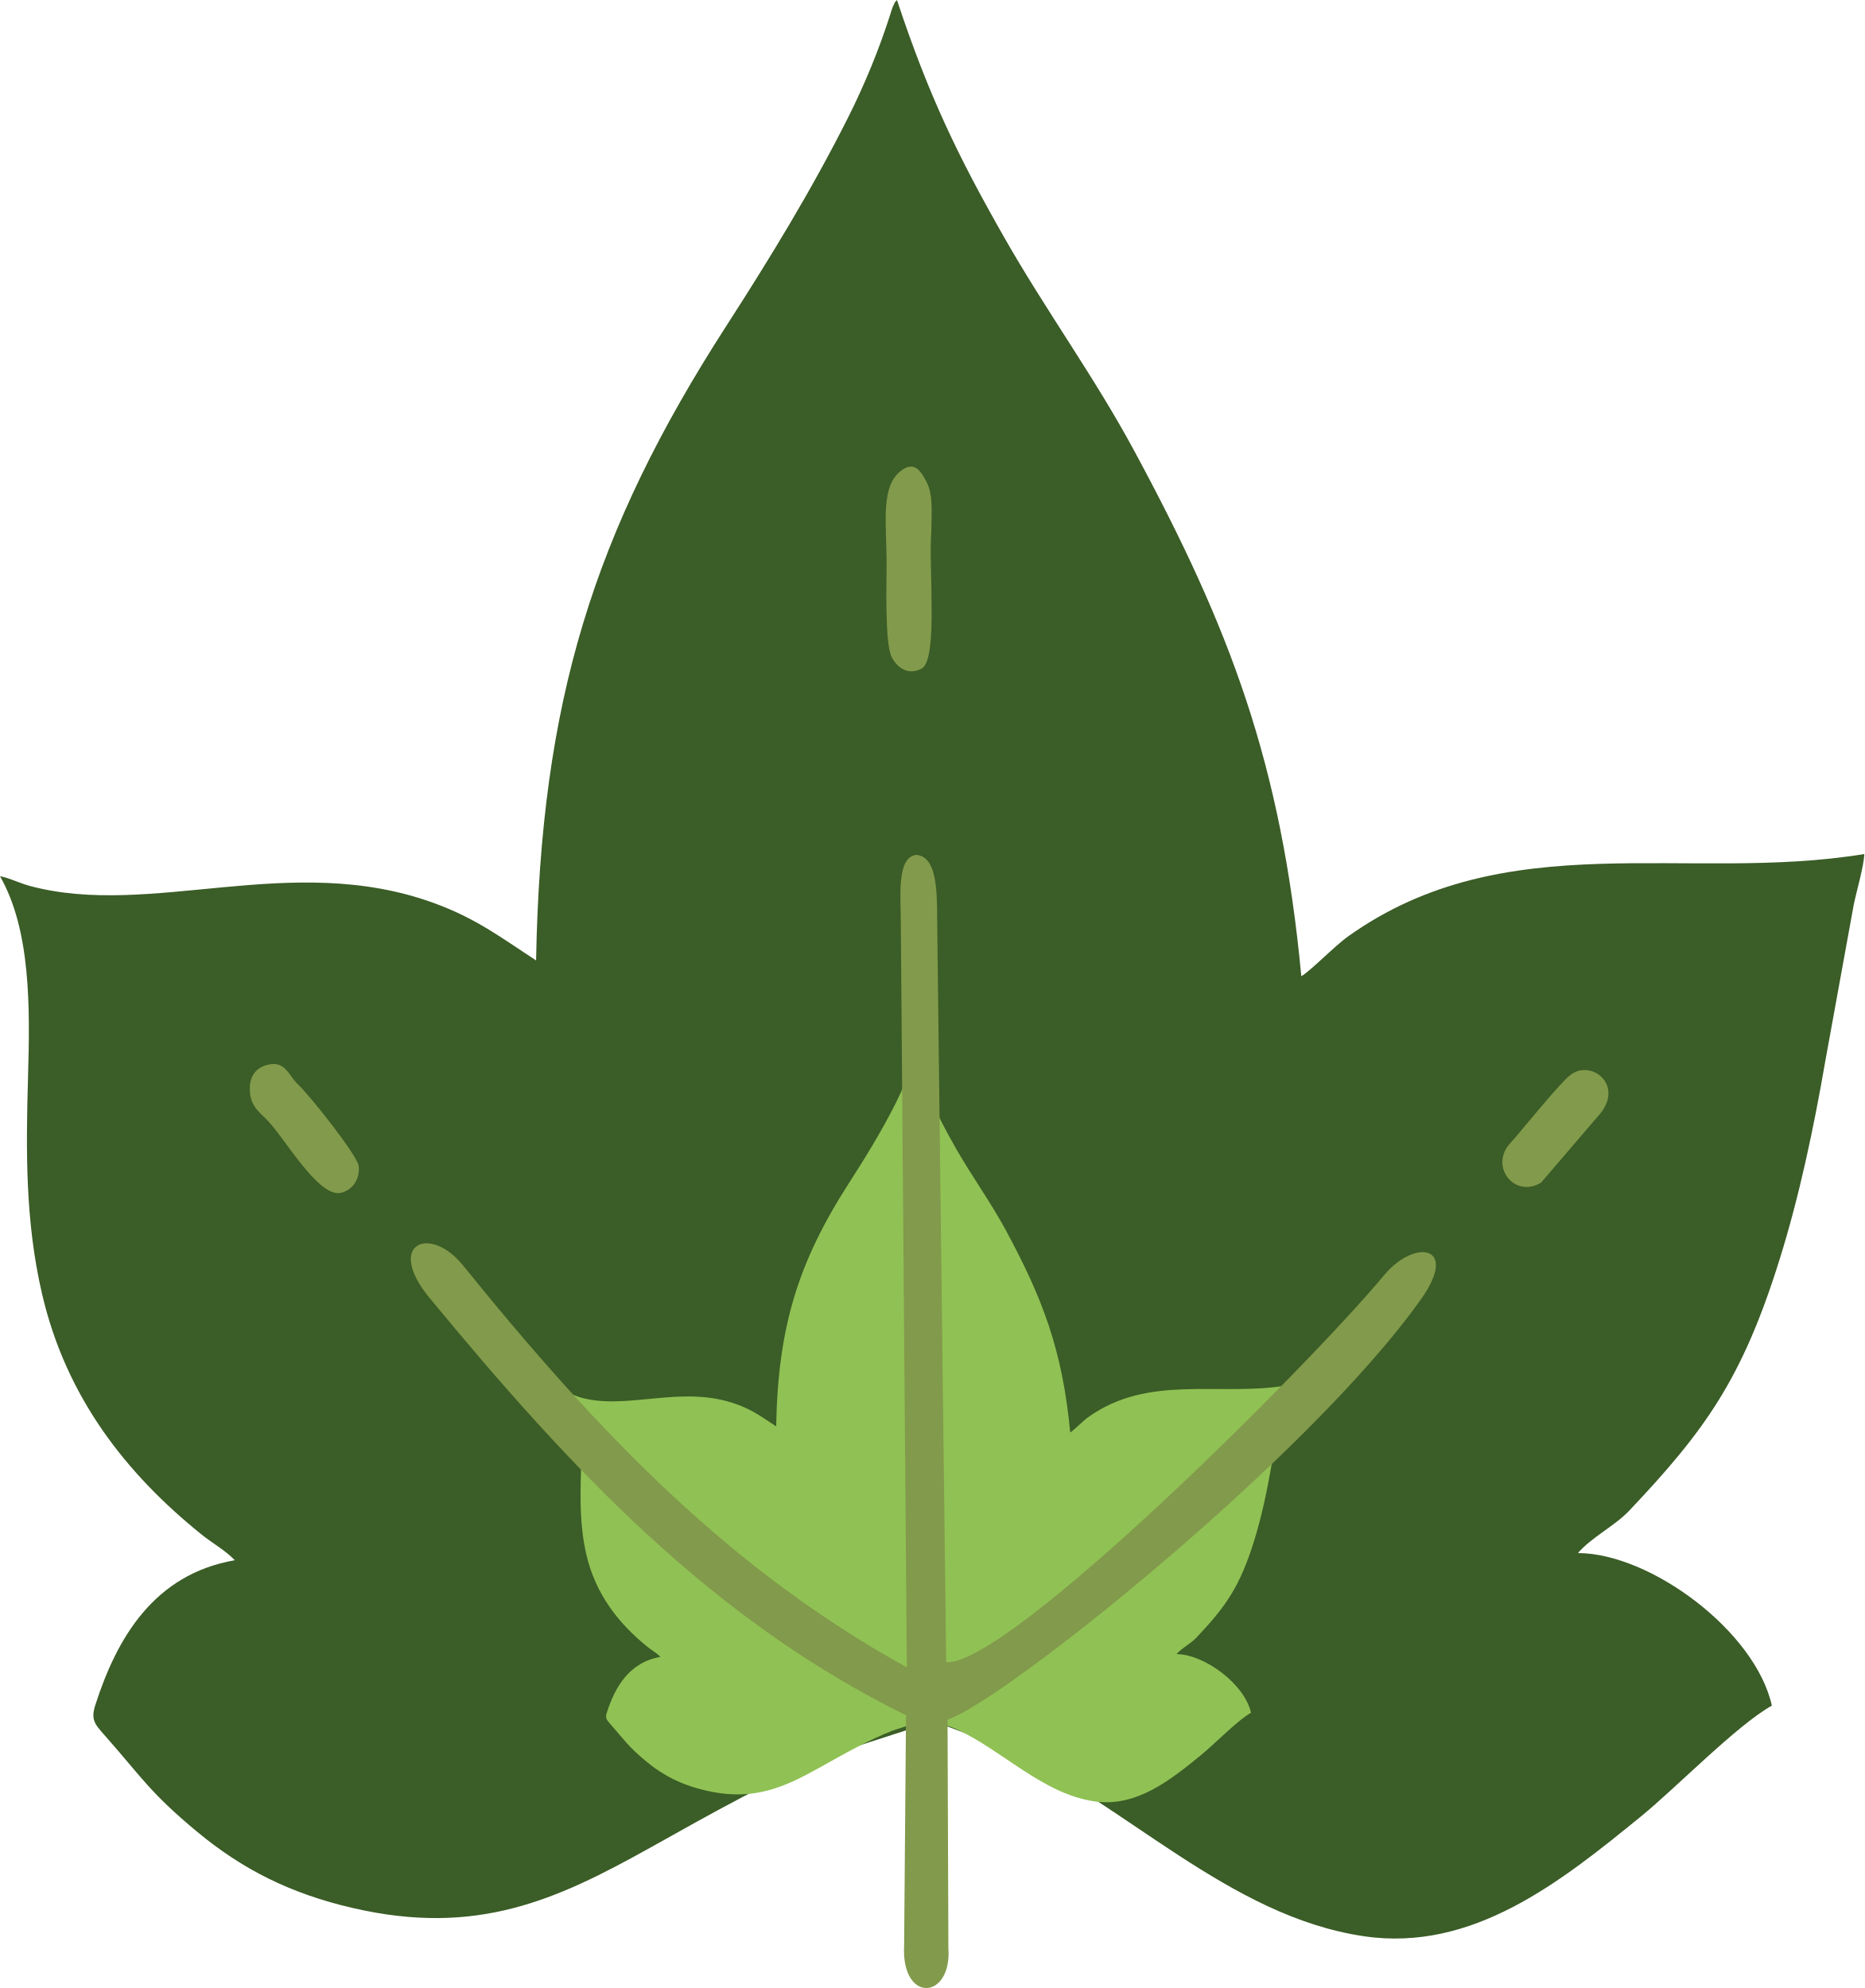
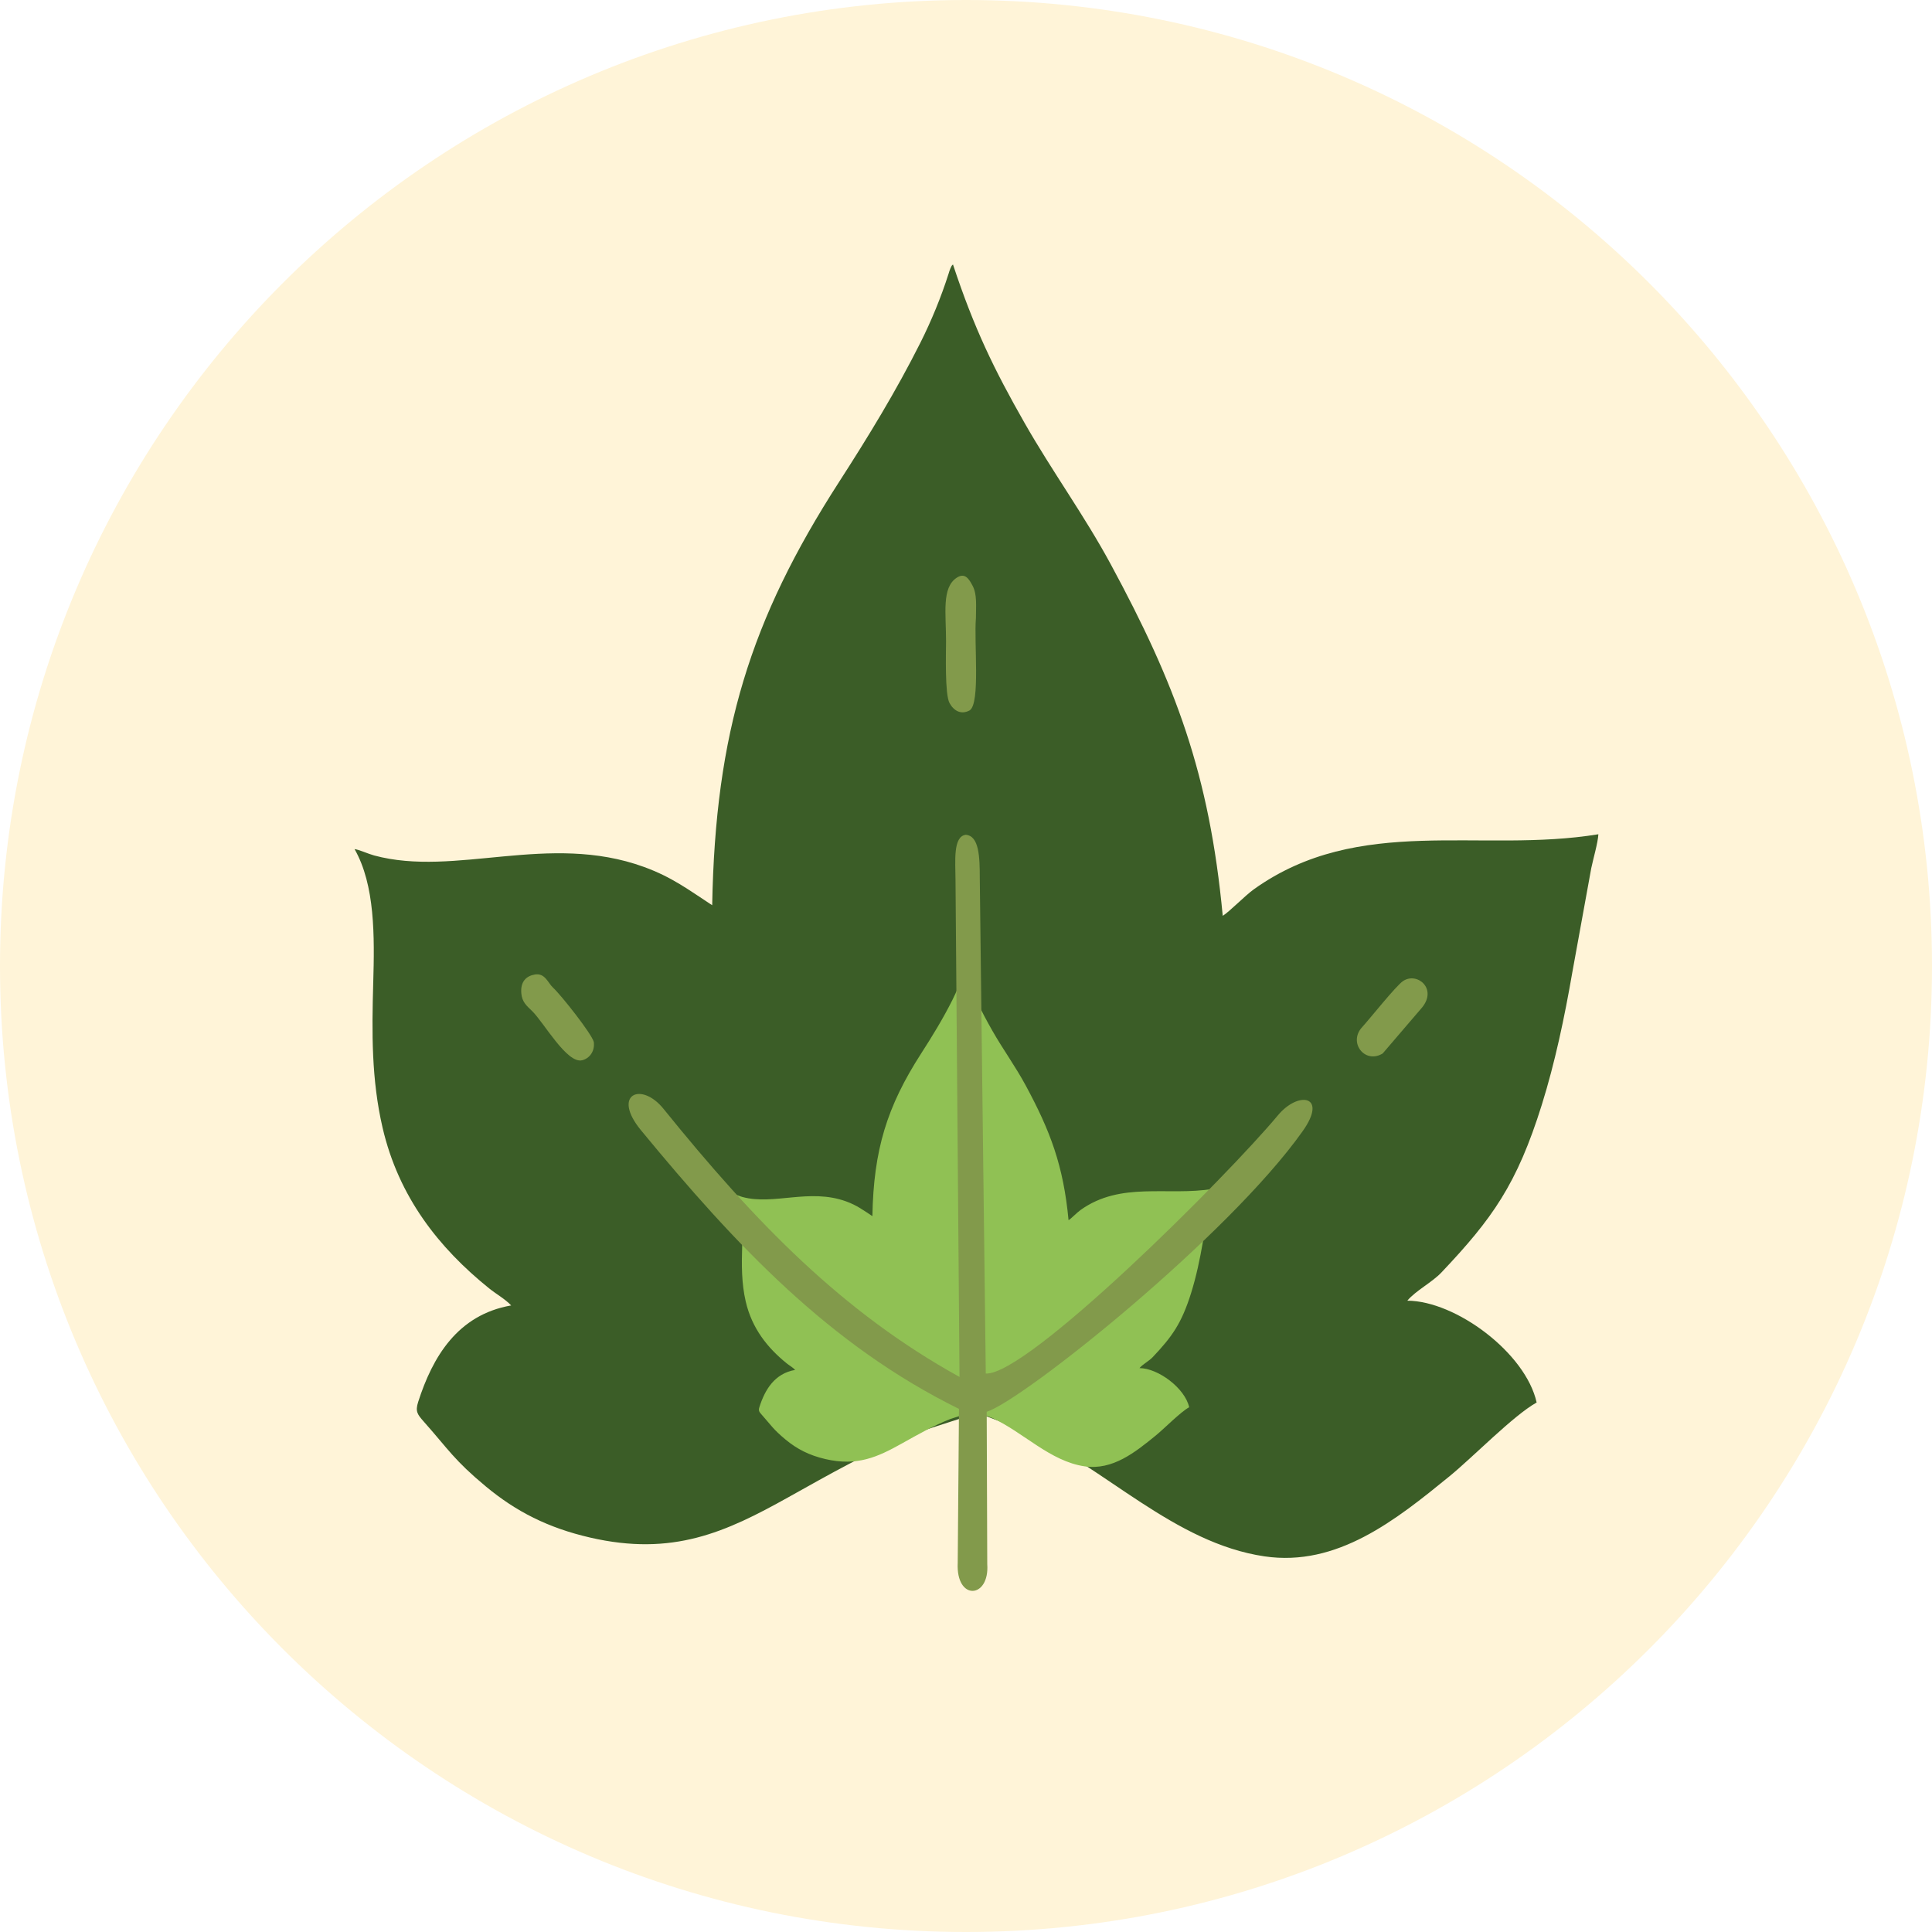
- <svg xmlns="http://www.w3.org/2000/svg" xml:space="preserve" width="71.346mm" height="76.087mm" version="1.1" style="shape-rendering:geometricPrecision; text-rendering:geometricPrecision; image-rendering:optimizeQuality; fill-rule:evenodd; clip-rule:evenodd" viewBox="0 0 668.39 712.8">
+ <svg xmlns="http://www.w3.org/2000/svg" xml:space="preserve" width="110.819mm" height="110.819mm" version="1.1" style="shape-rendering:geometricPrecision; text-rendering:geometricPrecision; image-rendering:optimizeQuality; fill-rule:evenodd; clip-rule:evenodd" viewBox="0 0 2897.62 2897.62">
  <defs>
    <style type="text/css">
   
-     .fil2 {fill:#829A4B}
-     .fil1 {fill:#90C154}
-     .fil0 {fill:#3B5D27}
+     .fil0 {fill:#FFF4D8}
+     .fil3 {fill:#829A4B}
+     .fil2 {fill:#90C154}
+     .fil1 {fill:#3B5D27}
   
  </style>
  </defs>
  <g id="Ebene_x0020_1">
-     <g id="_1870962234624">
-       <path class="fil0" d="M339.36 618.91l20.46 7.73c43.53,19.9 80.64,60.46 129.14,67.6 39.1,5.76 70.67,-19.59 99.38,-42.99 12.56,-10.24 34.39,-32.73 46.88,-39.69 -5.9,-26.67 -43.46,-54.61 -69.51,-54.71 4.68,-5.53 13.19,-9.72 18.39,-15.21 27.24,-28.79 40.52,-47.24 53.88,-90.02 7.1,-22.72 12.21,-46.94 16.42,-71.28l10.17 -55.94c1.06,-5.08 3.56,-13.56 3.82,-18.19 -63.51,10.45 -128.46,-10.86 -185.08,29.53 -4.88,3.48 -13.45,12.37 -16.78,14.29 -7.21,-76.43 -25.47,-124.62 -60.03,-188.63 -14.36,-26.59 -31.6,-50.13 -46.49,-76.29 -16.35,-28.72 -26.97,-50.48 -38.44,-85.1 -1.02,1.19 -0.36,0.01 -1.37,2.14 -0.38,0.81 -0.73,2.06 -0.97,2.82 -4.04,12.7 -9.31,25.47 -15.16,37.1 -13.04,25.97 -27.95,50.38 -43.65,74.74 -47.81,74.19 -66.56,134.88 -68.23,227.55 -12.72,-8.29 -21.5,-15.07 -36.7,-20.6 -51.35,-18.67 -101.28,5.66 -144.96,-6.15 -3.28,-0.89 -8.11,-3.15 -10.52,-3.42 11.04,19.35 10.76,46.86 10.04,71.86 -0.77,26.84 -0.98,51.93 5,77.78 8.61,37.21 30.19,64.63 57.32,86.46 3.78,3.04 8.34,5.52 11.81,9.13 -28.94,5.04 -42.27,27.83 -49.98,51.83 -1.68,5.23 -0.35,6.81 3.16,10.77 13.34,15.06 16.14,20.48 33.16,34.64 16.29,13.55 33.51,22.28 55.98,27.47 44.48,10.28 72.94,-2.86 106.57,-21.62 22.08,-12.32 44.39,-25.11 68.01,-34.41l26.51 -8.57 11.77 -0.61z" />
-       <path class="fil1" d="M334.83 616.93l7.86 2.97c16.72,7.65 30.99,23.23 49.62,25.98 15.02,2.21 27.15,-7.53 38.18,-16.52 4.83,-3.93 13.21,-12.58 18.01,-15.25 -2.27,-10.25 -16.7,-20.98 -26.71,-21.02 1.8,-2.13 5.07,-3.74 7.06,-5.85 10.47,-11.06 15.57,-18.15 20.7,-34.59 2.73,-8.73 4.69,-18.03 6.31,-27.39l3.91 -21.5c0.41,-1.95 1.37,-5.21 1.47,-6.99 -24.4,4.01 -49.36,-4.17 -71.11,11.35 -1.88,1.34 -5.17,4.75 -6.45,5.49 -2.77,-29.37 -9.79,-47.89 -23.07,-72.48 -5.52,-10.22 -12.14,-19.26 -17.87,-29.31 -6.28,-11.04 -10.36,-19.4 -14.77,-32.7 -0.39,0.46 -0.14,0 -0.53,0.82 -0.15,0.31 -0.28,0.79 -0.37,1.08 -1.55,4.88 -3.58,9.79 -5.82,14.26 -5.01,9.98 -10.74,19.36 -16.77,28.72 -18.37,28.51 -25.58,51.82 -26.22,87.43 -4.89,-3.19 -8.26,-5.79 -14.1,-7.91 -19.73,-7.17 -38.92,2.17 -55.7,-2.36 -1.26,-0.34 -3.12,-1.21 -4.04,-1.31 4.24,7.44 4.13,18.01 3.86,27.61 -0.3,10.31 -0.38,19.95 1.92,29.89 3.31,14.3 11.6,24.83 22.03,33.22 1.45,1.17 3.21,2.12 4.54,3.51 -11.12,1.94 -16.24,10.69 -19.2,19.91 -0.65,2.01 -0.14,2.62 1.21,4.14 5.13,5.79 6.2,7.87 12.74,13.31 6.26,5.21 12.88,8.56 21.51,10.56 17.09,3.95 28.03,-1.1 40.95,-8.31 8.48,-4.74 17.06,-9.65 26.13,-13.22l10.19 -3.29c3.36,20.2 -2.69,35.77 -2.49,34.72 4.64,-2.61 5.97,0.47 10.21,-2.56 -5.96,-7.88 -4.57,-12.2 -3.2,-32.39z" />
-       <path class="fil2" d="M339.7 616.57c19.76,-6.35 129.63,-94.07 169.83,-150.86 13.65,-19.28 -2.35,-21.67 -13.33,-8.48 -27.7,33.27 -134.73,140.01 -157,138.78l-3.22 -266.3c0,-11.31 -0.34,-22.63 -7.53,-23.2 -6.97,0.87 -5.54,14.53 -5.51,23.99l2.16 267.33c-62.89,-34.76 -109.69,-82.94 -159.1,-144.11 -11.98,-14.82 -27.95,-7.72 -12.04,11.6 51.16,62.1 101.4,115.45 170.85,149.7l-0.68 82.68c-1.05,20.65 17.21,19.4 15.87,0.71l-0.3 -81.84z" />
-       <path class="fil2" d="M96.76 381.61c-4.5,0.8 -7.75,3.81 -7.13,10.24 0.43,4.51 2.79,6.5 5.76,9.36 6.26,6.04 18.71,28.48 26.91,26.47 3.82,-0.94 6.91,-4.66 6.28,-9.8 -1.04,-4.35 -17.74,-25.4 -21.79,-29.1 -2.95,-2.7 -4.36,-8.17 -10.03,-7.17z" />
-       <path class="fil2" d="M323.59 168.37c-8.19,5.39 -5.71,19.23 -5.74,34.19 -0.01,6.44 -0.69,28.47 1.87,33.15 2.28,4.17 6.19,6.48 10.87,3.93 5.78,-3.93 2.22,-36.43 3.32,-49.54 0.01,-6.37 0.71,-12.68 -1.77,-17.37 -1.91,-3.62 -4.07,-7.31 -8.55,-4.36z" />
-       <path class="fil2" d="M563.39 385.13c-3.9,2.68 -18.01,20.47 -21.91,24.7 -7.71,8.34 1.5,20.04 11.02,14.18l21.21 -24.75c8.26,-10.2 -2.86,-19.23 -10.31,-14.12z" />
+     <circle class="fil0" cx="1448.81" cy="1448.81" r="1448.81" />
+     <g id="_1871155139008">
+       <path class="fil1" d="M1478.92 2123.97l57.11 21.58c121.49,55.54 225.07,168.74 360.43,188.68 109.13,16.08 197.24,-54.69 277.36,-119.99 35.05,-28.57 95.99,-91.36 130.84,-110.78 -16.47,-74.43 -121.3,-152.43 -193.99,-152.69 13.07,-15.45 36.8,-27.13 51.32,-42.46 76.04,-80.35 113.08,-131.86 150.39,-251.25 19.81,-63.42 34.08,-131 45.83,-198.95l28.39 -156.14c2.95,-14.18 9.94,-37.86 10.65,-50.76 -177.26,29.16 -358.52,-30.31 -516.55,82.43 -13.63,9.72 -37.54,34.52 -46.84,39.88 -20.11,-213.32 -71.09,-347.83 -167.56,-526.48 -40.07,-74.21 -88.2,-139.93 -129.77,-212.93 -45.65,-80.16 -75.28,-140.9 -107.28,-237.53 -2.84,3.32 -1.01,0.03 -3.83,5.98 -1.07,2.26 -2.03,5.76 -2.7,7.86 -11.28,35.45 -26,71.08 -42.3,103.56 -36.38,72.47 -78,140.6 -121.83,208.6 -133.43,207.07 -185.77,376.44 -190.44,635.1 -35.49,-23.15 -60.01,-42.06 -102.44,-57.49 -143.31,-52.11 -282.67,15.79 -404.59,-17.17 -9.15,-2.47 -22.64,-8.78 -29.36,-9.54 30.82,54.02 30.03,130.8 28.02,200.55 -2.15,74.91 -2.73,144.94 13.96,217.08 24.03,103.84 84.26,180.38 159.99,241.3 10.56,8.5 23.29,15.41 32.95,25.48 -80.76,14.08 -117.99,77.67 -139.49,144.66 -4.69,14.59 -0.99,19 8.82,30.07 37.24,42.04 45.06,57.17 92.56,96.69 45.46,37.82 93.53,62.18 156.25,76.68 124.13,28.7 203.57,-7.97 297.43,-60.35 61.63,-34.39 123.89,-70.08 189.82,-96.04l74 -23.93 32.85 -1.7z" />
+       <path class="fil2" d="M1466.26 2118.44l21.94 8.29c46.68,21.34 86.48,64.83 138.49,72.5 41.93,6.18 75.79,-21.01 106.57,-46.11 13.47,-10.98 36.88,-35.11 50.27,-42.57 -6.33,-28.6 -46.61,-58.57 -74.54,-58.67 5.02,-5.94 14.14,-10.42 19.72,-16.32 29.22,-30.87 43.45,-50.67 57.79,-96.54 7.61,-24.37 13.09,-50.34 17.61,-76.45l10.91 -59.99c1.13,-5.45 3.82,-14.55 4.09,-19.51 -68.11,11.2 -137.76,-11.64 -198.48,31.67 -5.24,3.74 -14.43,13.27 -18,15.32 -7.73,-81.97 -27.32,-133.65 -64.38,-202.3 -15.4,-28.51 -33.89,-53.76 -49.86,-81.82 -17.54,-30.8 -28.93,-54.14 -41.22,-91.27 -1.09,1.27 -0.39,0.01 -1.47,2.3 -0.41,0.87 -0.78,2.21 -1.04,3.02 -4.33,13.62 -9.99,27.31 -16.25,39.79 -13.98,27.84 -29.97,54.02 -46.81,80.15 -51.27,79.57 -71.38,144.64 -73.18,244.03 -13.64,-8.89 -23.06,-16.16 -39.36,-22.09 -55.07,-20.02 -108.62,6.07 -155.46,-6.6 -3.51,-0.95 -8.7,-3.37 -11.28,-3.66 11.84,20.76 11.54,50.26 10.77,77.06 -0.83,28.79 -1.05,55.69 5.37,83.41 9.23,39.9 32.38,69.31 61.48,92.72 4.06,3.26 8.95,5.92 12.66,9.79 -31.03,5.41 -45.34,29.84 -53.6,55.58 -1.8,5.61 -0.38,7.3 3.39,11.55 14.31,16.15 17.31,21.97 35.57,37.15 17.47,14.54 35.94,23.89 60.03,29.47 47.7,11.03 78.22,-3.06 114.28,-23.19 23.68,-13.22 47.6,-26.93 72.94,-36.9l28.43 -9.2c9.37,56.39 -7.52,99.82 -6.95,96.9 12.96,-7.28 16.66,1.32 28.5,-7.15 -16.64,-21.99 -12.75,-34.05 -8.92,-90.4z" />
+       <path class="fil3" d="M1479.87 2117.41c55.14,-17.72 361.79,-262.54 474,-421.05 38.09,-53.8 -6.56,-60.47 -37.2,-23.67 -77.31,92.85 -376.05,390.76 -438.2,387.34l-8.99 -743.26c0,-31.57 -0.95,-63.17 -21.03,-64.75 -19.46,2.43 -15.47,40.55 -15.39,66.97l6.03 746.13c-175.54,-97.03 -306.14,-231.49 -444.06,-402.22 -33.42,-41.38 -78.02,-21.55 -33.6,32.37 142.79,173.33 283.01,322.23 476.85,417.81l-1.89 230.76c-2.93,57.63 48.03,54.14 44.3,1.98l-0.83 -228.42z" />
+       <path class="fil3" d="M801.81 1461.63c-12.56,2.23 -21.62,10.64 -19.9,28.57 1.2,12.58 7.78,18.13 16.08,26.12 17.48,16.86 52.22,79.49 75.09,73.87 10.66,-2.62 19.28,-13 17.53,-27.35 -2.9,-12.15 -49.51,-70.89 -60.82,-81.21 -8.25,-7.53 -12.17,-22.82 -27.99,-20.01z" />
+       <path class="fil3" d="M1434.89 866.47c-22.86,15.05 -15.93,53.67 -16.01,95.42 -0.04,17.96 -1.92,79.46 5.21,92.51 6.36,11.64 17.28,18.09 30.33,10.98 16.13,-10.96 6.2,-101.68 9.28,-138.27 0.03,-17.77 1.98,-35.38 -4.93,-48.47 -5.34,-10.09 -11.35,-20.41 -23.87,-12.17z" />
+       <path class="fil3" d="M2104.19 1471.47c-10.9,7.47 -50.27,57.14 -61.16,68.93 -21.52,23.27 4.18,55.93 30.75,39.58l59.19 -69.09c23.05,-28.48 -7.98,-53.68 -28.79,-39.41z" />
    </g>
  </g>
</svg>
